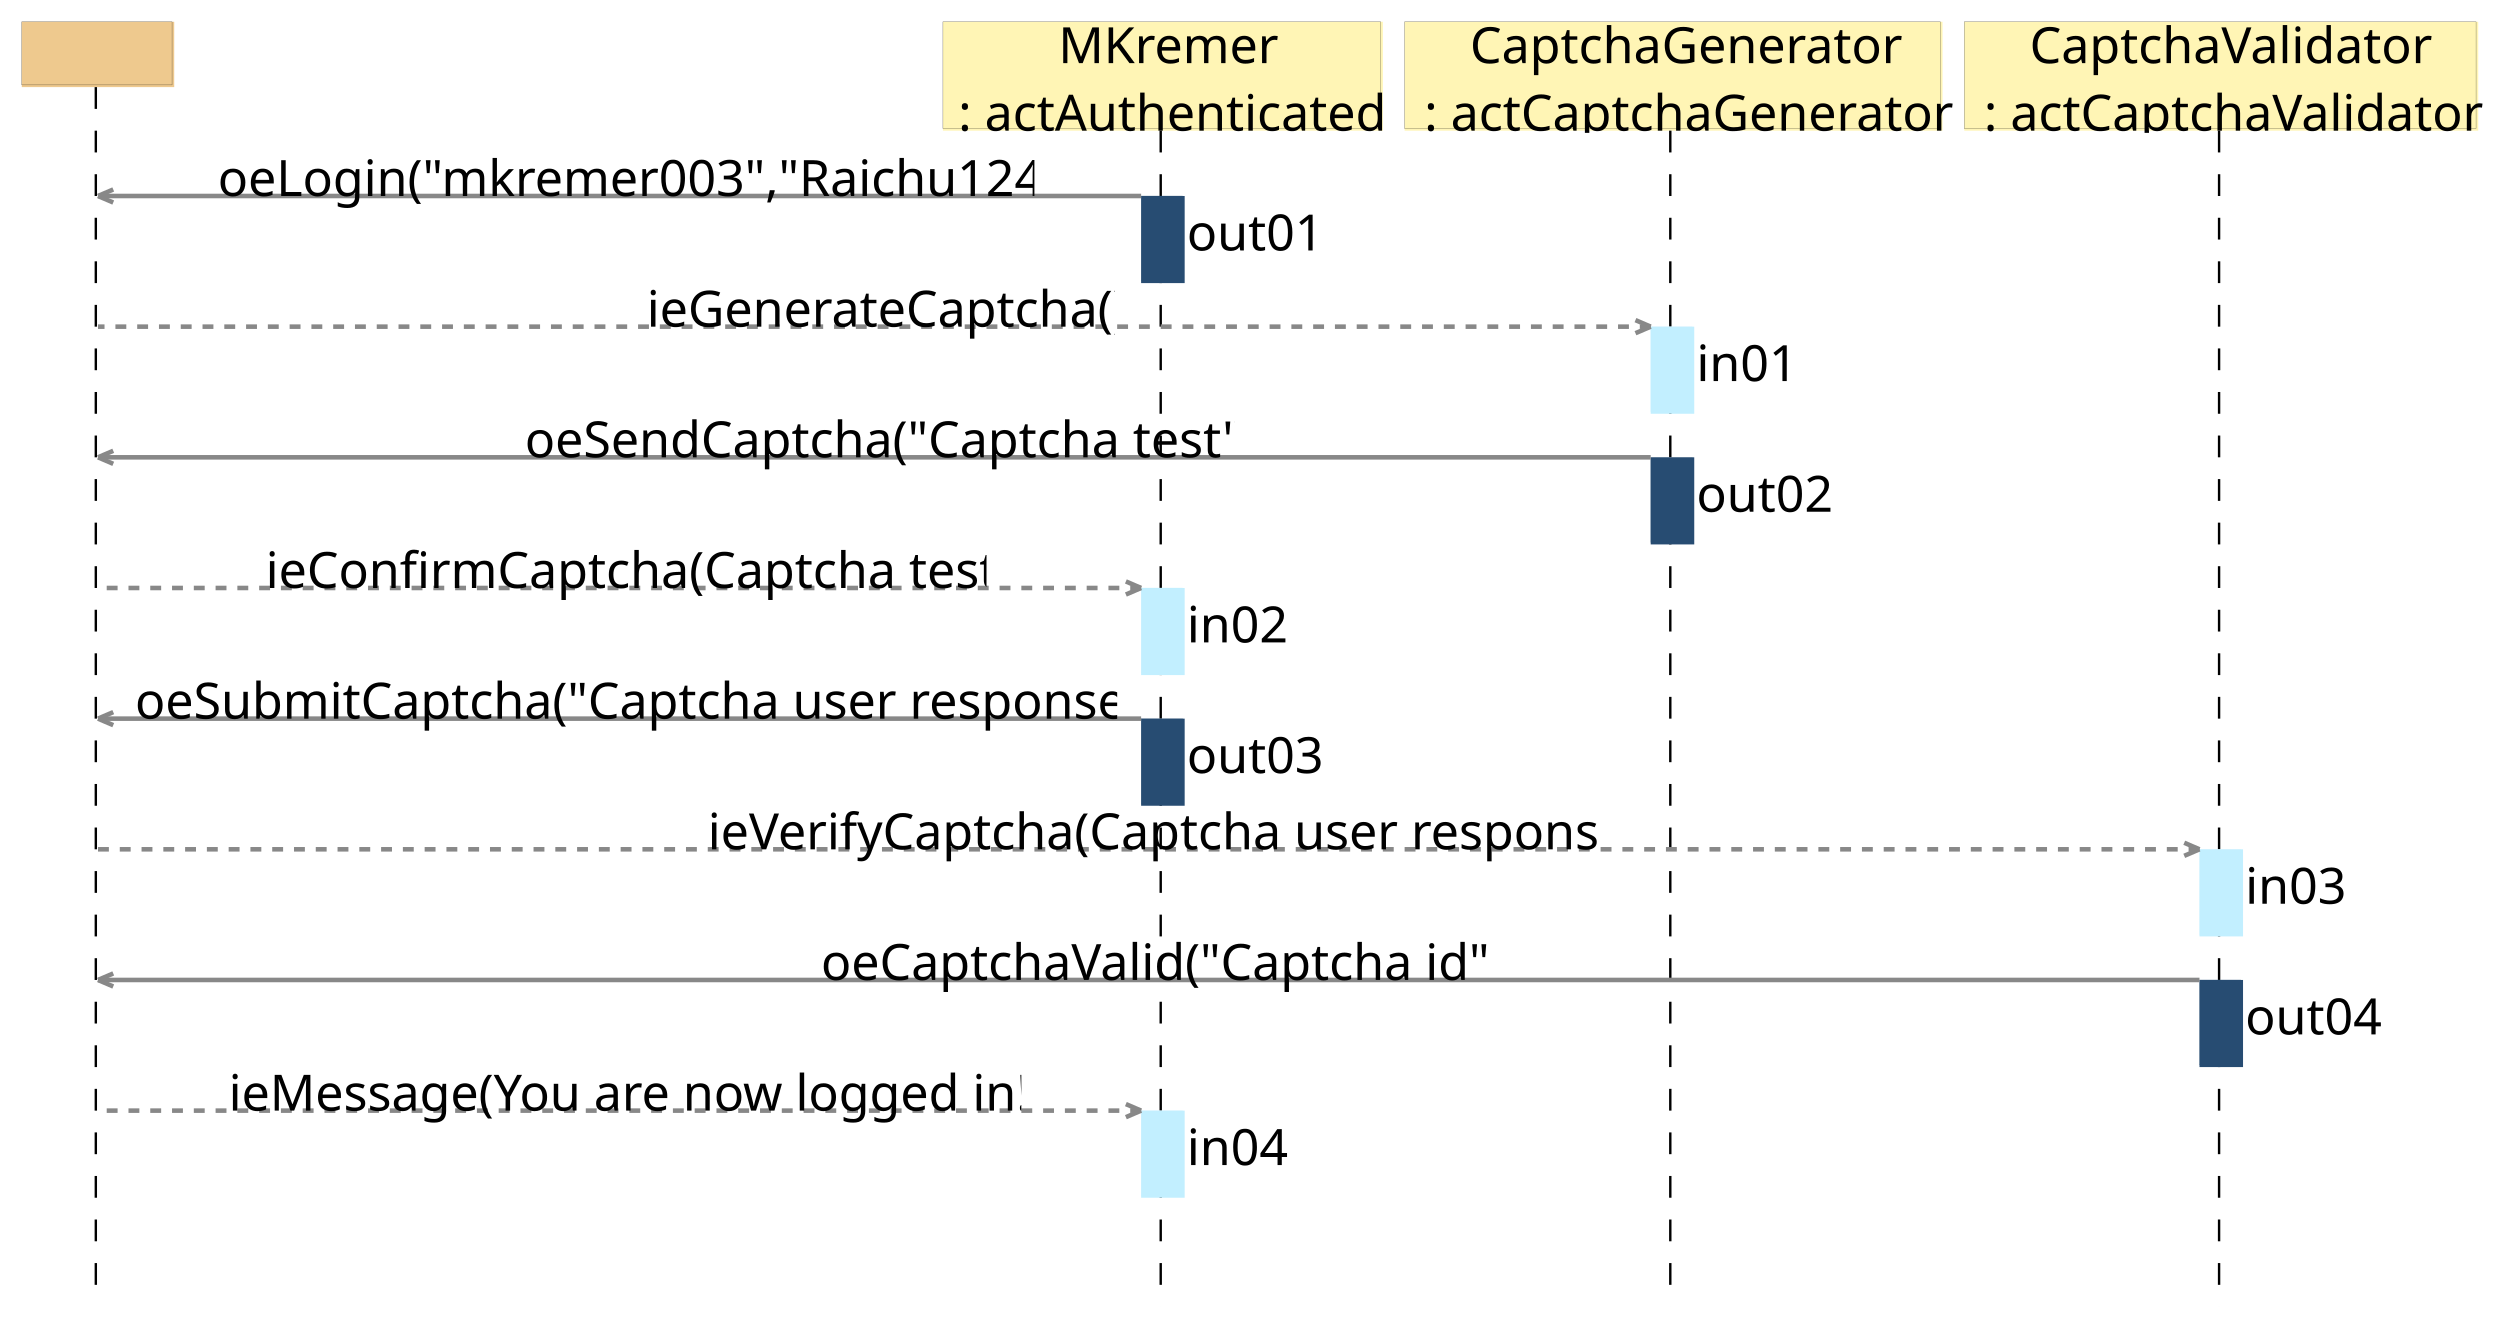
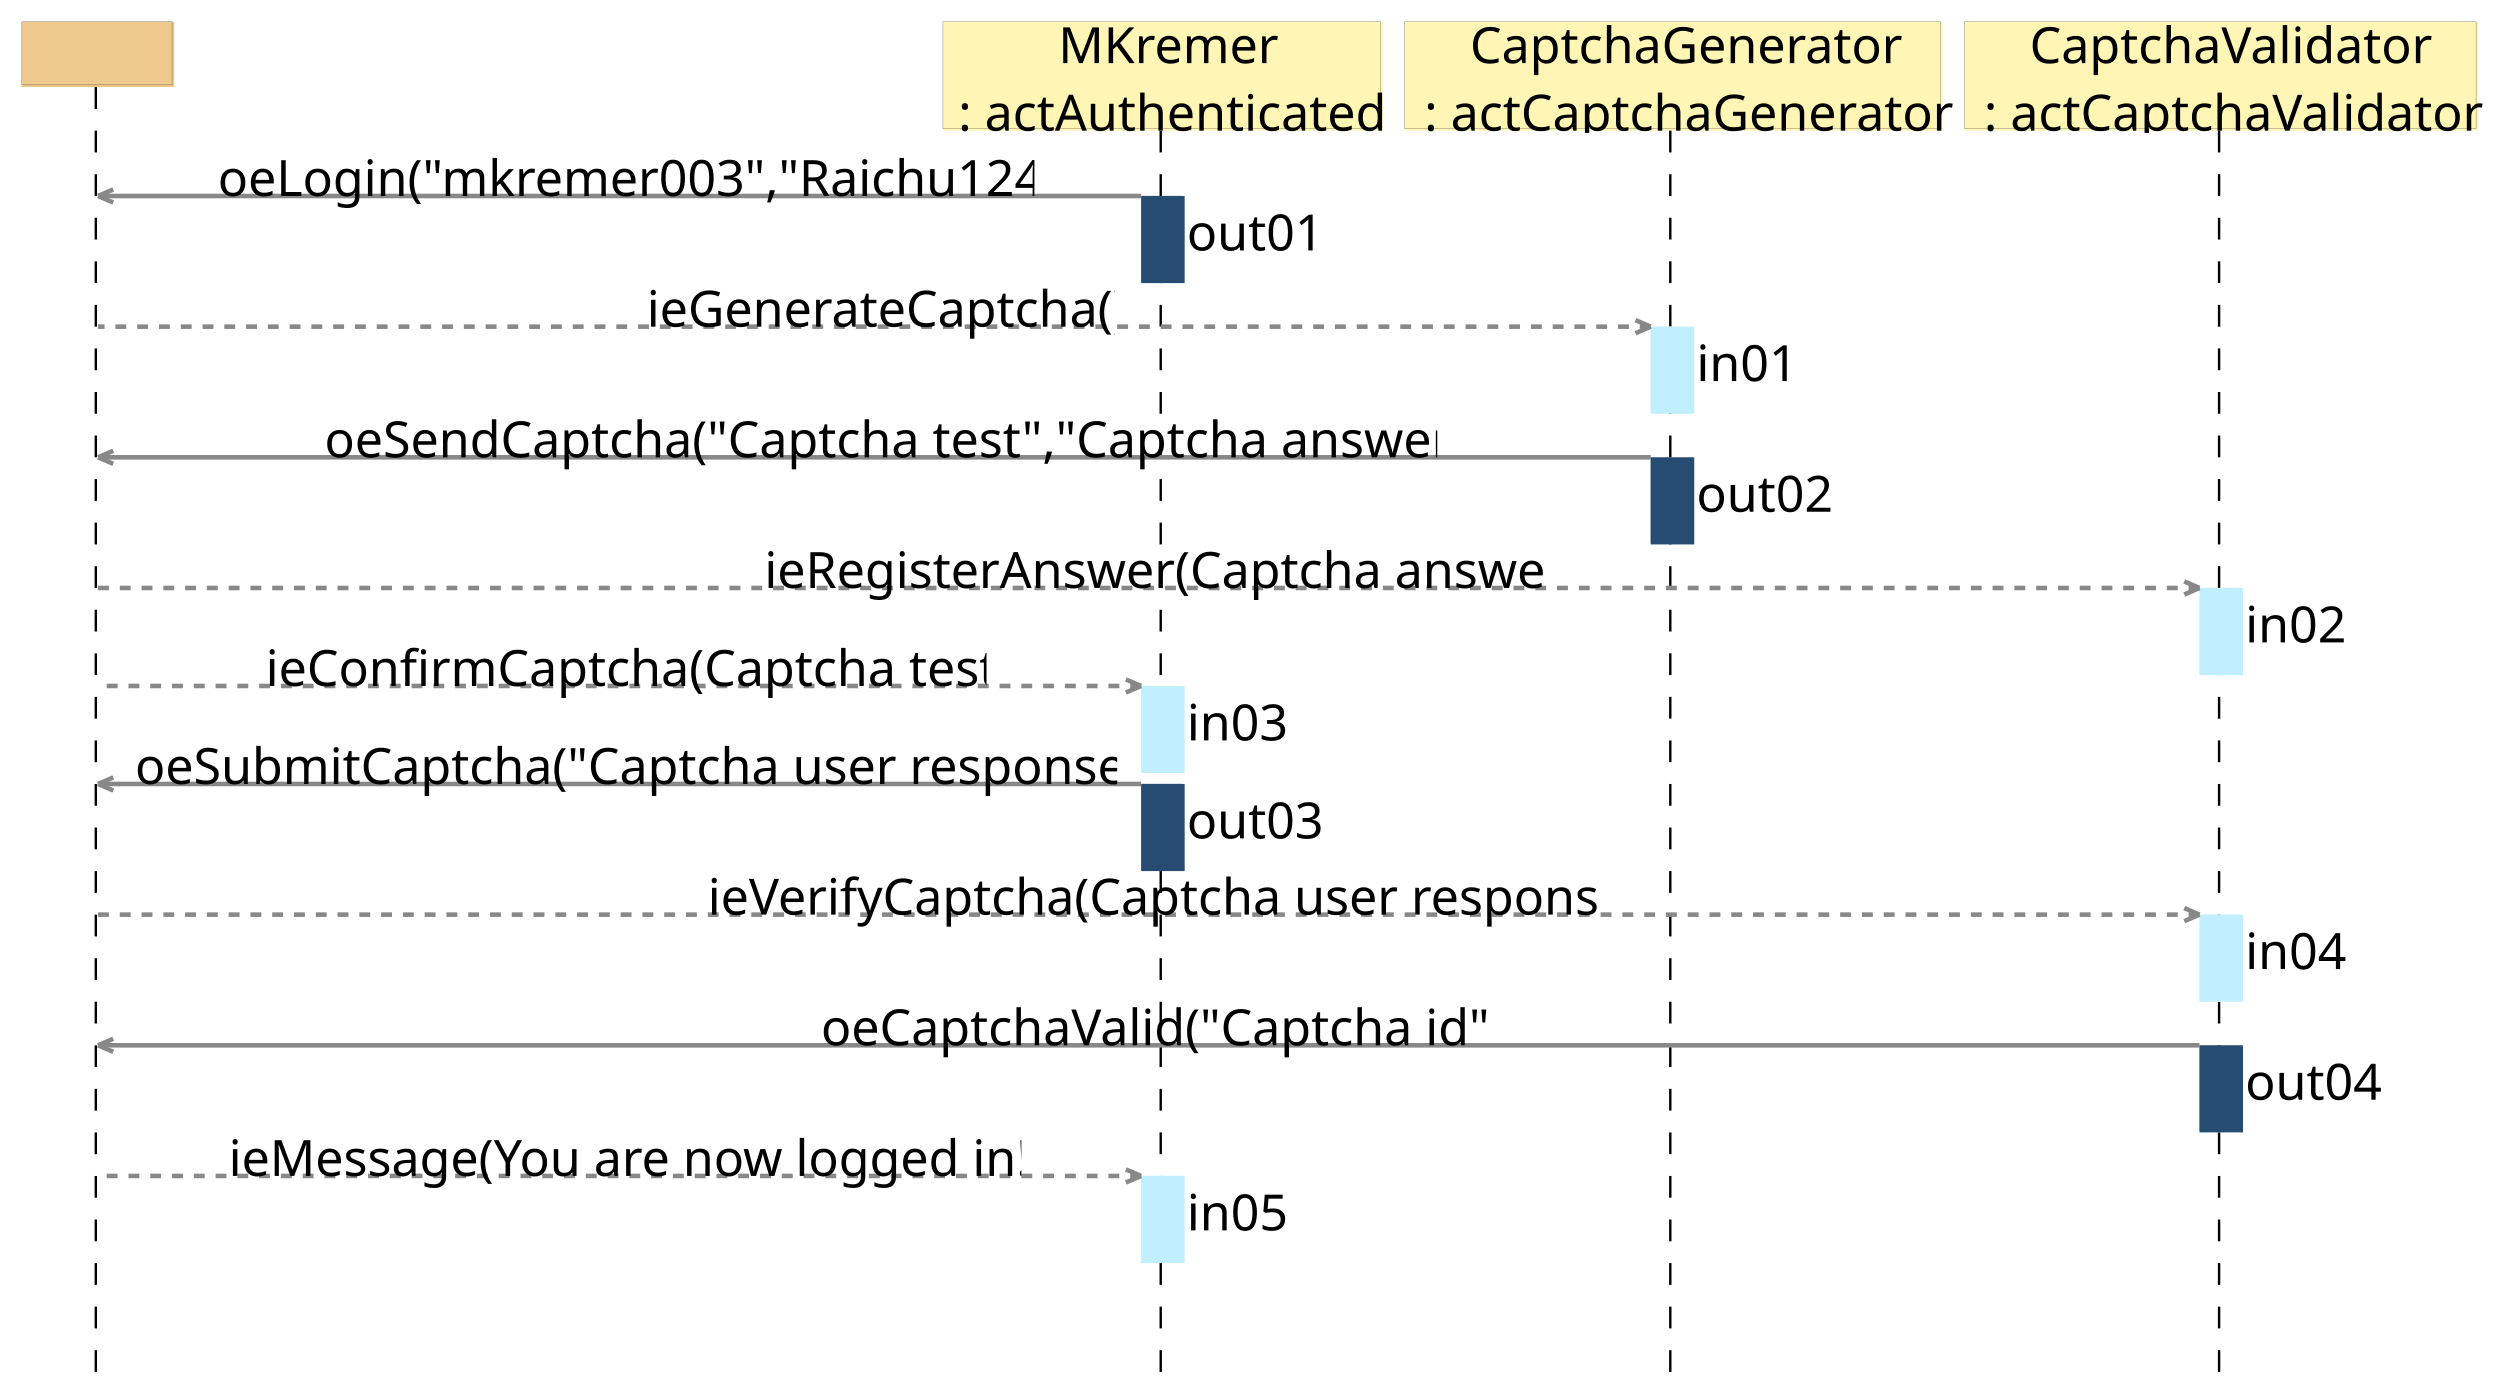
- <svg xmlns="http://www.w3.org/2000/svg" stroke-dasharray="none" shape-rendering="auto" font-family="'Dialog'" width="1148" text-rendering="auto" fill-opacity="1" contentScriptType="text/ecmascript" color-interpolation="auto" color-rendering="auto" preserveAspectRatio="xMidYMid meet" font-size="12" viewBox="0 0 1148 610" fill="black" stroke="black" image-rendering="auto" stroke-miterlimit="10" zoomAndPan="magnify" version="1.0" stroke-linecap="square" stroke-linejoin="miter" contentStyleType="text/css" font-style="normal" height="610" stroke-width="1" stroke-dashoffset="0" font-weight="normal" stroke-opacity="1">
+ <svg xmlns="http://www.w3.org/2000/svg" stroke-dasharray="none" shape-rendering="auto" font-family="'Dialog'" width="1148" text-rendering="auto" fill-opacity="1" contentScriptType="text/ecmascript" color-interpolation="auto" color-rendering="auto" preserveAspectRatio="xMidYMid meet" font-size="12" viewBox="0 0 1148 640" fill="black" stroke="black" image-rendering="auto" stroke-miterlimit="10" zoomAndPan="magnify" version="1.0" stroke-linecap="square" stroke-linejoin="miter" contentStyleType="text/css" font-style="normal" height="640" stroke-width="1" stroke-dashoffset="0" font-weight="normal" stroke-opacity="1">
  <defs id="genericDefs" />
  <g>
    <defs id="defs1">
      <clipPath clipPathUnits="userSpaceOnUse" id="clipPath1">
        <path d="M9 9 L81 9 L81 41 L9 41 L9 9 Z" />
      </clipPath>
      <clipPath clipPathUnits="userSpaceOnUse" id="clipPath2">
-         <path d="M39 39 L51 39 L51 601 L39 601 L39 39 Z" />
+         <path d="M39 39 L51 39 L51 631 L39 631 L39 39 Z" />
      </clipPath>
      <clipPath clipPathUnits="userSpaceOnUse" id="clipPath3">
        <path d="M432 9 L636 9 L636 61 L432 61 L432 9 Z" />
      </clipPath>
      <clipPath clipPathUnits="userSpaceOnUse" id="clipPath4">
        <path d="M432 9 L642 9 L642 61 L432 61 L432 9 Z" />
      </clipPath>
      <clipPath clipPathUnits="userSpaceOnUse" id="clipPath5">
        <path d="M432 9 L641 9 L641 61 L432 61 L432 9 Z" />
      </clipPath>
      <clipPath clipPathUnits="userSpaceOnUse" id="clipPath6">
-         <path d="M528 59 L540 59 L540 601 L528 601 L528 59 Z" />
+         <path d="M528 59 L540 59 L540 631 L528 631 L528 59 Z" />
      </clipPath>
      <clipPath clipPathUnits="userSpaceOnUse" id="clipPath7">
        <path d="M523 89 L545 89 L545 131 L523 131 L523 89 Z" />
      </clipPath>
      <clipPath clipPathUnits="userSpaceOnUse" id="clipPath8">
        <path d="M544 89 L609 89 L609 122 L544 122 L544 89 Z" />
      </clipPath>
      <clipPath clipPathUnits="userSpaceOnUse" id="clipPath9">
-         <path d="M523 329 L545 329 L545 371 L523 371 L523 329 Z" />
+         <path d="M523 359 L545 359 L545 401 L523 401 L523 359 Z" />
      </clipPath>
      <clipPath clipPathUnits="userSpaceOnUse" id="clipPath10">
-         <path d="M544 329 L609 329 L609 362 L544 362 L544 329 Z" />
+         <path d="M544 359 L609 359 L609 392 L544 392 L544 359 Z" />
      </clipPath>
      <clipPath clipPathUnits="userSpaceOnUse" id="clipPath11">
-         <path d="M523 269 L545 269 L545 311 L523 311 L523 269 Z" />
+         <path d="M523 539 L545 539 L545 581 L523 581 L523 539 Z" />
      </clipPath>
      <clipPath clipPathUnits="userSpaceOnUse" id="clipPath12">
-         <path d="M544 269 L594 269 L594 302 L544 302 L544 269 Z" />
+         <path d="M544 539 L594 539 L594 572 L544 572 L544 539 Z" />
      </clipPath>
      <clipPath clipPathUnits="userSpaceOnUse" id="clipPath13">
-         <path d="M523 509 L545 509 L545 551 L523 551 L523 509 Z" />
+         <path d="M523 314 L545 314 L545 356 L523 356 L523 314 Z" />
      </clipPath>
      <clipPath clipPathUnits="userSpaceOnUse" id="clipPath14">
-         <path d="M544 509 L594 509 L594 542 L544 542 L544 509 Z" />
+         <path d="M544 314 L594 314 L594 347 L544 347 L544 314 Z" />
      </clipPath>
      <clipPath clipPathUnits="userSpaceOnUse" id="clipPath15">
        <path d="M644 9 L893 9 L893 61 L644 61 L644 9 Z" />
      </clipPath>
      <clipPath clipPathUnits="userSpaceOnUse" id="clipPath16">
        <path d="M644 9 L898 9 L898 61 L644 61 L644 9 Z" />
      </clipPath>
      <clipPath clipPathUnits="userSpaceOnUse" id="clipPath17">
-         <path d="M762 59 L774 59 L774 601 L762 601 L762 59 Z" />
+         <path d="M762 59 L774 59 L774 631 L762 631 L762 59 Z" />
      </clipPath>
      <clipPath clipPathUnits="userSpaceOnUse" id="clipPath18">
        <path d="M757 209 L779 209 L779 251 L757 251 L757 209 Z" />
      </clipPath>
      <clipPath clipPathUnits="userSpaceOnUse" id="clipPath19">
        <path d="M778 209 L843 209 L843 242 L778 242 L778 209 Z" />
      </clipPath>
      <clipPath clipPathUnits="userSpaceOnUse" id="clipPath20">
        <path d="M757 149 L779 149 L779 191 L757 191 L757 149 Z" />
      </clipPath>
      <clipPath clipPathUnits="userSpaceOnUse" id="clipPath21">
        <path d="M778 149 L828 149 L828 182 L778 182 L778 149 Z" />
      </clipPath>
      <clipPath clipPathUnits="userSpaceOnUse" id="clipPath22">
        <path d="M901 9 L1139 9 L1139 61 L901 61 L901 9 Z" />
      </clipPath>
      <clipPath clipPathUnits="userSpaceOnUse" id="clipPath23">
        <path d="M901 9 L1144 9 L1144 61 L901 61 L901 9 Z" />
      </clipPath>
      <clipPath clipPathUnits="userSpaceOnUse" id="clipPath24">
-         <path d="M1014 59 L1026 59 L1026 601 L1014 601 L1014 59 Z" />
+         <path d="M1014 59 L1026 59 L1026 631 L1014 631 L1014 59 Z" />
      </clipPath>
      <clipPath clipPathUnits="userSpaceOnUse" id="clipPath25">
-         <path d="M1009 449 L1031 449 L1031 491 L1009 491 L1009 449 Z" />
+         <path d="M1009 479 L1031 479 L1031 521 L1009 521 L1009 479 Z" />
      </clipPath>
      <clipPath clipPathUnits="userSpaceOnUse" id="clipPath26">
-         <path d="M1030 449 L1095 449 L1095 482 L1030 482 L1030 449 Z" />
+         <path d="M1030 479 L1095 479 L1095 512 L1030 512 L1030 479 Z" />
      </clipPath>
      <clipPath clipPathUnits="userSpaceOnUse" id="clipPath27">
-         <path d="M1009 389 L1031 389 L1031 431 L1009 431 L1009 389 Z" />
+         <path d="M1009 419 L1031 419 L1031 461 L1009 461 L1009 419 Z" />
      </clipPath>
      <clipPath clipPathUnits="userSpaceOnUse" id="clipPath28">
-         <path d="M1030 389 L1080 389 L1080 422 L1030 422 L1030 389 Z" />
+         <path d="M1030 419 L1080 419 L1080 452 L1030 452 L1030 419 Z" />
      </clipPath>
      <clipPath clipPathUnits="userSpaceOnUse" id="clipPath29">
-         <path d="M-1 -1 L1149 -1 L1149 611 L-1 611 L-1 -1 Z" />
+         <path d="M1009 269 L1031 269 L1031 311 L1009 311 L1009 269 Z" />
      </clipPath>
      <clipPath clipPathUnits="userSpaceOnUse" id="clipPath30">
+         <path d="M1030 269 L1080 269 L1080 302 L1030 302 L1030 269 Z" />
+       </clipPath>
+       <clipPath clipPathUnits="userSpaceOnUse" id="clipPath31">
+         <path d="M-1 -1 L1149 -1 L1149 641 L-1 641 L-1 -1 Z" />
+       </clipPath>
+       <clipPath clipPathUnits="userSpaceOnUse" id="clipPath32">
        <path d="M99 64 L475 64 L475 97 L99 97 L99 64 Z" />
      </clipPath>
-       <clipPath clipPathUnits="userSpaceOnUse" id="clipPath31">
+       <clipPath clipPathUnits="userSpaceOnUse" id="clipPath33">
        <path d="M43 85 L55 85 L55 96 L43 96 L43 85 Z" />
      </clipPath>
-       <clipPath clipPathUnits="userSpaceOnUse" id="clipPath32">
-         <path d="M240 184 L567 184 L567 217 L240 217 L240 184 Z" />
-       </clipPath>
-       <clipPath clipPathUnits="userSpaceOnUse" id="clipPath33">
+       <clipPath clipPathUnits="userSpaceOnUse" id="clipPath34">
+         <path d="M148 184 L660 184 L660 217 L148 217 L148 184 Z" />
+       </clipPath>
+       <clipPath clipPathUnits="userSpaceOnUse" id="clipPath35">
        <path d="M43 205 L55 205 L55 216 L43 216 L43 205 Z" />
      </clipPath>
-       <clipPath clipPathUnits="userSpaceOnUse" id="clipPath34">
-         <path d="M61 304 L513 304 L513 337 L61 337 L61 304 Z" />
-       </clipPath>
-       <clipPath clipPathUnits="userSpaceOnUse" id="clipPath35">
-         <path d="M43 325 L55 325 L55 336 L43 336 L43 325 Z" />
-       </clipPath>
      <clipPath clipPathUnits="userSpaceOnUse" id="clipPath36">
-         <path d="M376 424 L684 424 L684 457 L376 457 L376 424 Z" />
+         <path d="M61 334 L513 334 L513 367 L61 367 L61 334 Z" />
      </clipPath>
      <clipPath clipPathUnits="userSpaceOnUse" id="clipPath37">
-         <path d="M43 445 L55 445 L55 456 L43 456 L43 445 Z" />
+         <path d="M43 355 L55 355 L55 366 L43 366 L43 355 Z" />
      </clipPath>
      <clipPath clipPathUnits="userSpaceOnUse" id="clipPath38">
+         <path d="M376 454 L684 454 L684 487 L376 487 L376 454 Z" />
+       </clipPath>
+       <clipPath clipPathUnits="userSpaceOnUse" id="clipPath39">
+         <path d="M43 475 L55 475 L55 486 L43 486 L43 475 Z" />
+       </clipPath>
+       <clipPath clipPathUnits="userSpaceOnUse" id="clipPath40">
        <path d="M296 124 L512 124 L512 157 L296 157 L296 124 Z" />
      </clipPath>
-       <clipPath clipPathUnits="userSpaceOnUse" id="clipPath39">
+       <clipPath clipPathUnits="userSpaceOnUse" id="clipPath41">
        <path d="M749 145 L761 145 L761 156 L749 156 L749 145 Z" />
      </clipPath>
-       <clipPath clipPathUnits="userSpaceOnUse" id="clipPath40">
-         <path d="M121 244 L453 244 L453 277 L121 277 L121 244 Z" />
-       </clipPath>
-       <clipPath clipPathUnits="userSpaceOnUse" id="clipPath41">
-         <path d="M515 265 L527 265 L527 276 L515 276 L515 265 Z" />
-       </clipPath>
      <clipPath clipPathUnits="userSpaceOnUse" id="clipPath42">
-         <path d="M324 364 L735 364 L735 397 L324 397 L324 364 Z" />
+         <path d="M324 394 L735 394 L735 427 L324 427 L324 394 Z" />
      </clipPath>
      <clipPath clipPathUnits="userSpaceOnUse" id="clipPath43">
-         <path d="M1001 385 L1013 385 L1013 396 L1001 396 L1001 385 Z" />
+         <path d="M1001 415 L1013 415 L1013 426 L1001 426 L1001 415 Z" />
      </clipPath>
      <clipPath clipPathUnits="userSpaceOnUse" id="clipPath44">
-         <path d="M104 484 L469 484 L469 517 L104 517 L104 484 Z" />
+         <path d="M104 514 L469 514 L469 547 L104 547 L104 514 Z" />
      </clipPath>
      <clipPath clipPathUnits="userSpaceOnUse" id="clipPath45">
-         <path d="M515 505 L527 505 L527 516 L515 516 L515 505 Z" />
+         <path d="M515 535 L527 535 L527 546 L515 546 L515 535 Z" />
+       </clipPath>
+       <clipPath clipPathUnits="userSpaceOnUse" id="clipPath46">
+         <path d="M350 244 L709 244 L709 277 L350 277 L350 244 Z" />
+       </clipPath>
+       <clipPath clipPathUnits="userSpaceOnUse" id="clipPath47">
+         <path d="M1001 265 L1013 265 L1013 276 L1001 276 L1001 265 Z" />
+       </clipPath>
+       <clipPath clipPathUnits="userSpaceOnUse" id="clipPath48">
+         <path d="M121 289 L453 289 L453 322 L121 322 L121 289 Z" />
+       </clipPath>
+       <clipPath clipPathUnits="userSpaceOnUse" id="clipPath49">
+         <path d="M515 310 L527 310 L527 321 L515 321 L515 310 Z" />
      </clipPath>
    </defs>
    <g font-size="15" fill="rgb(238,201,142)" font-family="'Segoe UI'" stroke-linejoin="round" stroke="rgb(238,201,142)" stroke-width="0" stroke-miterlimit="0">
      <rect x="10" y="10" clip-path="url(#clipPath1)" width="70" height="30" stroke="none" />
    </g>
    <g stroke-width="0.1" font-size="15" font-family="'Segoe UI'" stroke-linecap="butt">
      <rect x="10" y="10" clip-path="url(#clipPath1)" fill="none" width="69" height="29" />
-       <line clip-path="url(#clipPath2)" fill="none" x1="44" x2="44" y1="40" y2="600" stroke-dasharray="10,10" stroke-width="1.1" />
+       <line clip-path="url(#clipPath2)" fill="none" x1="44" x2="44" y1="40" y2="630" stroke-dasharray="10,10" stroke-width="1.1" />
    </g>
    <g stroke-linecap="butt" font-size="15" fill="rgb(255,245,181)" font-family="'Segoe UI'" stroke-dasharray="10,10" stroke="rgb(255,245,181)" stroke-width="1.1">
      <rect x="433" y="10" clip-path="url(#clipPath3)" width="202" height="50" stroke="none" />
    </g>
    <g stroke-width="0.1" font-size="15" font-family="'Segoe UI'" stroke-linecap="butt">
      <rect x="433" y="10" clip-path="url(#clipPath3)" fill="none" width="201" height="49" />
      <text x="486" font-size="23" y="29" clip-path="url(#clipPath4)" stroke="none" xml:space="preserve">MKremer</text>
      <text x="440" font-size="23" y="60" clip-path="url(#clipPath5)" stroke="none" xml:space="preserve">: actAuthenticated</text>
-       <line clip-path="url(#clipPath6)" fill="none" x1="533" x2="533" y1="60" y2="600" stroke-dasharray="10,10" stroke-width="1.1" />
+       <line clip-path="url(#clipPath6)" fill="none" x1="533" x2="533" y1="60" y2="630" stroke-dasharray="10,10" stroke-width="1.1" />
    </g>
    <g stroke-linecap="butt" font-size="15" fill="rgb(39,76,114)" font-family="'Segoe UI'" stroke-dasharray="10,10" stroke="rgb(39,76,114)" stroke-width="1.1">
      <rect x="524" y="90" clip-path="url(#clipPath7)" width="20" height="40" stroke="none" />
      <rect x="524" y="90" clip-path="url(#clipPath7)" fill="none" width="19" stroke-dasharray="none" height="39" stroke-width="0.1" />
    </g>
    <g stroke-width="0.1" font-size="23" font-family="'Segoe UI'" stroke-linecap="butt">
      <text xml:space="preserve" x="545" y="115" clip-path="url(#clipPath8)" stroke="none">out01</text>
-       <rect x="524" y="330" clip-path="url(#clipPath9)" fill="rgb(39,76,114)" width="20" height="40" stroke="none" />
-       <rect x="524" y="330" clip-path="url(#clipPath9)" fill="none" width="19" height="39" stroke="rgb(39,76,114)" />
-       <text xml:space="preserve" x="545" y="355" clip-path="url(#clipPath10)" stroke="none">out03</text>
-       <rect x="524" y="270" clip-path="url(#clipPath11)" fill="rgb(194,239,255)" width="20" height="40" stroke="none" />
-       <rect x="524" y="270" clip-path="url(#clipPath11)" fill="none" width="19" height="39" stroke="rgb(194,239,255)" />
-       <text xml:space="preserve" x="545" y="295" clip-path="url(#clipPath12)" stroke="none">in02</text>
-       <rect x="524" y="510" clip-path="url(#clipPath13)" fill="rgb(194,239,255)" width="20" height="40" stroke="none" />
-       <rect x="524" y="510" clip-path="url(#clipPath13)" fill="none" width="19" height="39" stroke="rgb(194,239,255)" />
-       <text xml:space="preserve" x="545" y="535" clip-path="url(#clipPath14)" stroke="none">in04</text>
+       <rect x="524" y="360" clip-path="url(#clipPath9)" fill="rgb(39,76,114)" width="20" height="40" stroke="none" />
+       <rect x="524" y="360" clip-path="url(#clipPath9)" fill="none" width="19" height="39" stroke="rgb(39,76,114)" />
+       <text xml:space="preserve" x="545" y="385" clip-path="url(#clipPath10)" stroke="none">out03</text>
+       <rect x="524" y="540" clip-path="url(#clipPath11)" fill="rgb(194,239,255)" width="20" height="40" stroke="none" />
+       <rect x="524" y="540" clip-path="url(#clipPath11)" fill="none" width="19" height="39" stroke="rgb(194,239,255)" />
+       <text xml:space="preserve" x="545" y="565" clip-path="url(#clipPath12)" stroke="none">in05</text>
+       <rect x="524" y="315" clip-path="url(#clipPath13)" fill="rgb(194,239,255)" width="20" height="40" stroke="none" />
+       <rect x="524" y="315" clip-path="url(#clipPath13)" fill="none" width="19" height="39" stroke="rgb(194,239,255)" />
+       <text xml:space="preserve" x="545" y="340" clip-path="url(#clipPath14)" stroke="none">in03</text>
      <rect x="645" y="10" clip-path="url(#clipPath15)" fill="rgb(255,245,181)" width="247" height="50" stroke="none" />
      <rect x="645" y="10" clip-path="url(#clipPath15)" fill="none" width="246" height="49" />
      <text xml:space="preserve" x="675" y="29" clip-path="url(#clipPath16)" stroke="none">CaptchaGenerator</text>
      <text xml:space="preserve" x="654" y="60" clip-path="url(#clipPath16)" stroke="none">: actCaptchaGenerator</text>
-       <line clip-path="url(#clipPath17)" fill="none" x1="767" x2="767" y1="60" y2="600" stroke-dasharray="10,10" stroke-width="1.1" />
+       <line clip-path="url(#clipPath17)" fill="none" x1="767" x2="767" y1="60" y2="630" stroke-dasharray="10,10" stroke-width="1.1" />
    </g>
    <g stroke-linecap="butt" font-size="15" fill="rgb(39,76,114)" font-family="'Segoe UI'" stroke-dasharray="10,10" stroke="rgb(39,76,114)" stroke-width="1.1">
      <rect x="758" y="210" clip-path="url(#clipPath18)" width="20" height="40" stroke="none" />
      <rect x="758" y="210" clip-path="url(#clipPath18)" fill="none" width="19" stroke-dasharray="none" height="39" stroke-width="0.1" />
    </g>
    <g stroke-width="0.1" font-size="23" font-family="'Segoe UI'" stroke-linecap="butt">
      <text xml:space="preserve" x="779" y="235" clip-path="url(#clipPath19)" stroke="none">out02</text>
      <rect x="758" y="150" clip-path="url(#clipPath20)" fill="rgb(194,239,255)" width="20" height="40" stroke="none" />
      <rect x="758" y="150" clip-path="url(#clipPath20)" fill="none" width="19" height="39" stroke="rgb(194,239,255)" />
      <text xml:space="preserve" x="779" y="175" clip-path="url(#clipPath21)" stroke="none">in01</text>
      <rect x="902" y="10" clip-path="url(#clipPath22)" fill="rgb(255,245,181)" width="236" height="50" stroke="none" />
      <rect x="902" y="10" clip-path="url(#clipPath22)" fill="none" width="235" height="49" />
      <text xml:space="preserve" x="932" y="29" clip-path="url(#clipPath23)" stroke="none">CaptchaValidator</text>
      <text xml:space="preserve" x="911" y="60" clip-path="url(#clipPath23)" stroke="none">: actCaptchaValidator</text>
-       <line clip-path="url(#clipPath24)" fill="none" x1="1019" x2="1019" y1="60" y2="600" stroke-dasharray="10,10" stroke-width="1.1" />
+       <line clip-path="url(#clipPath24)" fill="none" x1="1019" x2="1019" y1="60" y2="630" stroke-dasharray="10,10" stroke-width="1.1" />
    </g>
    <g stroke-linecap="butt" font-size="15" fill="rgb(39,76,114)" font-family="'Segoe UI'" stroke-dasharray="10,10" stroke="rgb(39,76,114)" stroke-width="1.1">
-       <rect x="1010" y="450" clip-path="url(#clipPath25)" width="20" height="40" stroke="none" />
-       <rect x="1010" y="450" clip-path="url(#clipPath25)" fill="none" width="19" stroke-dasharray="none" height="39" stroke-width="0.1" />
+       <rect x="1010" y="480" clip-path="url(#clipPath25)" width="20" height="40" stroke="none" />
+       <rect x="1010" y="480" clip-path="url(#clipPath25)" fill="none" width="19" stroke-dasharray="none" height="39" stroke-width="0.1" />
    </g>
    <g stroke-width="0.1" font-size="23" font-family="'Segoe UI'" stroke-linecap="butt">
-       <text xml:space="preserve" x="1031" y="475" clip-path="url(#clipPath26)" stroke="none">out04</text>
-       <rect x="1010" y="390" clip-path="url(#clipPath27)" fill="rgb(194,239,255)" width="20" height="40" stroke="none" />
-       <rect x="1010" y="390" clip-path="url(#clipPath27)" fill="none" width="19" height="39" stroke="rgb(194,239,255)" />
-       <text xml:space="preserve" x="1031" y="415" clip-path="url(#clipPath28)" stroke="none">in03</text>
-       <line clip-path="url(#clipPath29)" fill="none" x1="524" x2="45" y1="90" y2="90" stroke="rgb(136,136,136)" stroke-width="2.1" />
-       <text x="100" y="90" clip-path="url(#clipPath30)" stroke="none" stroke-width="2.1" xml:space="preserve">oeLogin("mkremer003","Raichu124")</text>
-       <line clip-path="url(#clipPath31)" fill="none" x1="52" x2="45" y1="87" y2="90" stroke="rgb(136,136,136)" stroke-width="2.1" />
-       <line clip-path="url(#clipPath31)" fill="none" x1="45" x2="52" y1="90" y2="93" stroke="rgb(136,136,136)" stroke-width="2.1" />
-       <line clip-path="url(#clipPath29)" fill="none" x1="758" x2="45" y1="210" y2="210" stroke="rgb(136,136,136)" stroke-width="2.1" />
-       <text x="241" y="210" clip-path="url(#clipPath32)" stroke="none" stroke-width="2.1" xml:space="preserve">oeSendCaptcha("Captcha test")</text>
-       <line clip-path="url(#clipPath33)" fill="none" x1="52" x2="45" y1="207" y2="210" stroke="rgb(136,136,136)" stroke-width="2.1" />
-       <line clip-path="url(#clipPath33)" fill="none" x1="45" x2="52" y1="210" y2="213" stroke="rgb(136,136,136)" stroke-width="2.1" />
-       <line clip-path="url(#clipPath29)" fill="none" x1="524" x2="45" y1="330" y2="330" stroke="rgb(136,136,136)" stroke-width="2.1" />
-       <text x="62" y="330" clip-path="url(#clipPath34)" stroke="none" stroke-width="2.1" xml:space="preserve">oeSubmitCaptcha("Captcha user response")</text>
-       <line clip-path="url(#clipPath35)" fill="none" x1="52" x2="45" y1="327" y2="330" stroke="rgb(136,136,136)" stroke-width="2.1" />
-       <line clip-path="url(#clipPath35)" fill="none" x1="45" x2="52" y1="330" y2="333" stroke="rgb(136,136,136)" stroke-width="2.1" />
-       <line clip-path="url(#clipPath29)" fill="none" x1="1010" x2="45" y1="450" y2="450" stroke="rgb(136,136,136)" stroke-width="2.1" />
-       <text x="377" y="450" clip-path="url(#clipPath36)" stroke="none" stroke-width="2.1" xml:space="preserve">oeCaptchaValid("Captcha id")</text>
-       <line clip-path="url(#clipPath37)" fill="none" x1="52" x2="45" y1="447" y2="450" stroke="rgb(136,136,136)" stroke-width="2.1" />
-       <line clip-path="url(#clipPath37)" fill="none" x1="45" x2="52" y1="450" y2="453" stroke="rgb(136,136,136)" stroke-width="2.1" />
+       <text xml:space="preserve" x="1031" y="505" clip-path="url(#clipPath26)" stroke="none">out04</text>
+       <rect x="1010" y="420" clip-path="url(#clipPath27)" fill="rgb(194,239,255)" width="20" height="40" stroke="none" />
+       <rect x="1010" y="420" clip-path="url(#clipPath27)" fill="none" width="19" height="39" stroke="rgb(194,239,255)" />
+       <text xml:space="preserve" x="1031" y="445" clip-path="url(#clipPath28)" stroke="none">in04</text>
+       <rect x="1010" y="270" clip-path="url(#clipPath29)" fill="rgb(194,239,255)" width="20" height="40" stroke="none" />
+       <rect x="1010" y="270" clip-path="url(#clipPath29)" fill="none" width="19" height="39" stroke="rgb(194,239,255)" />
+       <text xml:space="preserve" x="1031" y="295" clip-path="url(#clipPath30)" stroke="none">in02</text>
+       <line clip-path="url(#clipPath31)" fill="none" x1="524" x2="45" y1="90" y2="90" stroke="rgb(136,136,136)" stroke-width="2.1" />
+       <text x="100" y="90" clip-path="url(#clipPath32)" stroke="none" stroke-width="2.1" xml:space="preserve">oeLogin("mkremer003","Raichu124")</text>
+       <line clip-path="url(#clipPath33)" fill="none" x1="52" x2="45" y1="87" y2="90" stroke="rgb(136,136,136)" stroke-width="2.1" />
+       <line clip-path="url(#clipPath33)" fill="none" x1="45" x2="52" y1="90" y2="93" stroke="rgb(136,136,136)" stroke-width="2.1" />
+       <line clip-path="url(#clipPath31)" fill="none" x1="758" x2="45" y1="210" y2="210" stroke="rgb(136,136,136)" stroke-width="2.1" />
+       <text x="149" y="210" clip-path="url(#clipPath34)" stroke="none" stroke-width="2.1" xml:space="preserve">oeSendCaptcha("Captcha test","Captcha answer")</text>
+       <line clip-path="url(#clipPath35)" fill="none" x1="52" x2="45" y1="207" y2="210" stroke="rgb(136,136,136)" stroke-width="2.1" />
+       <line clip-path="url(#clipPath35)" fill="none" x1="45" x2="52" y1="210" y2="213" stroke="rgb(136,136,136)" stroke-width="2.1" />
+       <line clip-path="url(#clipPath31)" fill="none" x1="524" x2="45" y1="360" y2="360" stroke="rgb(136,136,136)" stroke-width="2.1" />
+       <text x="62" y="360" clip-path="url(#clipPath36)" stroke="none" stroke-width="2.1" xml:space="preserve">oeSubmitCaptcha("Captcha user response")</text>
+       <line clip-path="url(#clipPath37)" fill="none" x1="52" x2="45" y1="357" y2="360" stroke="rgb(136,136,136)" stroke-width="2.1" />
+       <line clip-path="url(#clipPath37)" fill="none" x1="45" x2="52" y1="360" y2="363" stroke="rgb(136,136,136)" stroke-width="2.1" />
+       <line clip-path="url(#clipPath31)" fill="none" x1="1010" x2="45" y1="480" y2="480" stroke="rgb(136,136,136)" stroke-width="2.1" />
+       <text x="377" y="480" clip-path="url(#clipPath38)" stroke="none" stroke-width="2.1" xml:space="preserve">oeCaptchaValid("Captcha id")</text>
+       <line clip-path="url(#clipPath39)" fill="none" x1="52" x2="45" y1="477" y2="480" stroke="rgb(136,136,136)" stroke-width="2.1" />
+       <line clip-path="url(#clipPath39)" fill="none" x1="45" x2="52" y1="480" y2="483" stroke="rgb(136,136,136)" stroke-width="2.1" />
    </g>
    <g stroke-linecap="butt" font-size="23" fill="rgb(136,136,136)" font-family="'Segoe UI'" stroke-dasharray="5,5" stroke="rgb(136,136,136)" stroke-width="2.1">
-       <line clip-path="url(#clipPath29)" fill="none" x1="758" x2="45" y1="150" y2="150" />
-       <text x="297" y="150" clip-path="url(#clipPath38)" fill="black" stroke="none" xml:space="preserve">ieGenerateCaptcha()</text>
-       <line clip-path="url(#clipPath39)" fill="none" x1="751" x2="758" y1="153" y2="150" stroke-dasharray="none" />
-       <line clip-path="url(#clipPath39)" fill="none" x1="758" x2="751" y1="150" y2="147" stroke-dasharray="none" />
-       <line clip-path="url(#clipPath29)" fill="none" x1="524" x2="45" y1="270" y2="270" />
-       <text x="122" y="270" clip-path="url(#clipPath40)" fill="black" stroke="none" xml:space="preserve">ieConfirmCaptcha(Captcha test)</text>
-       <line clip-path="url(#clipPath41)" fill="none" x1="517" x2="524" y1="273" y2="270" stroke-dasharray="none" />
-       <line clip-path="url(#clipPath41)" fill="none" x1="524" x2="517" y1="270" y2="267" stroke-dasharray="none" />
-       <line clip-path="url(#clipPath29)" fill="none" x1="1010" x2="45" y1="390" y2="390" />
-       <text x="325" y="390" clip-path="url(#clipPath42)" fill="black" stroke="none" xml:space="preserve">ieVerifyCaptcha(Captcha user response)</text>
-       <line clip-path="url(#clipPath43)" fill="none" x1="1003" x2="1010" y1="393" y2="390" stroke-dasharray="none" />
-       <line clip-path="url(#clipPath43)" fill="none" x1="1010" x2="1003" y1="390" y2="387" stroke-dasharray="none" />
-       <line clip-path="url(#clipPath29)" fill="none" x1="524" x2="45" y1="510" y2="510" />
-       <text x="105" y="510" clip-path="url(#clipPath44)" fill="black" stroke="none" xml:space="preserve">ieMessage(You are now logged in!)</text>
-       <line clip-path="url(#clipPath45)" fill="none" x1="517" x2="524" y1="513" y2="510" stroke-dasharray="none" />
-       <line clip-path="url(#clipPath45)" fill="none" x1="524" x2="517" y1="510" y2="507" stroke-dasharray="none" />
+       <line clip-path="url(#clipPath31)" fill="none" x1="758" x2="45" y1="150" y2="150" />
+       <text x="297" y="150" clip-path="url(#clipPath40)" fill="black" stroke="none" xml:space="preserve">ieGenerateCaptcha()</text>
+       <line clip-path="url(#clipPath41)" fill="none" x1="751" x2="758" y1="153" y2="150" stroke-dasharray="none" />
+       <line clip-path="url(#clipPath41)" fill="none" x1="758" x2="751" y1="150" y2="147" stroke-dasharray="none" />
+       <line clip-path="url(#clipPath31)" fill="none" x1="1010" x2="45" y1="420" y2="420" />
+       <text x="325" y="420" clip-path="url(#clipPath42)" fill="black" stroke="none" xml:space="preserve">ieVerifyCaptcha(Captcha user response)</text>
+       <line clip-path="url(#clipPath43)" fill="none" x1="1003" x2="1010" y1="423" y2="420" stroke-dasharray="none" />
+       <line clip-path="url(#clipPath43)" fill="none" x1="1010" x2="1003" y1="420" y2="417" stroke-dasharray="none" />
+       <line clip-path="url(#clipPath31)" fill="none" x1="524" x2="45" y1="540" y2="540" />
+       <text x="105" y="540" clip-path="url(#clipPath44)" fill="black" stroke="none" xml:space="preserve">ieMessage(You are now logged in!)</text>
+       <line clip-path="url(#clipPath45)" fill="none" x1="517" x2="524" y1="543" y2="540" stroke-dasharray="none" />
+       <line clip-path="url(#clipPath45)" fill="none" x1="524" x2="517" y1="540" y2="537" stroke-dasharray="none" />
+       <line clip-path="url(#clipPath31)" fill="none" x1="1010" x2="45" y1="270" y2="270" />
+       <text x="351" y="270" clip-path="url(#clipPath46)" fill="black" stroke="none" xml:space="preserve">ieRegisterAnswer(Captcha answer)</text>
+       <line clip-path="url(#clipPath47)" fill="none" x1="1003" x2="1010" y1="273" y2="270" stroke-dasharray="none" />
+       <line clip-path="url(#clipPath47)" fill="none" x1="1010" x2="1003" y1="270" y2="267" stroke-dasharray="none" />
+       <line clip-path="url(#clipPath31)" fill="none" x1="524" x2="45" y1="315" y2="315" />
+       <text x="122" y="315" clip-path="url(#clipPath48)" fill="black" stroke="none" xml:space="preserve">ieConfirmCaptcha(Captcha test)</text>
+       <line clip-path="url(#clipPath49)" fill="none" x1="517" x2="524" y1="318" y2="315" stroke-dasharray="none" />
+       <line clip-path="url(#clipPath49)" fill="none" x1="524" x2="517" y1="315" y2="312" stroke-dasharray="none" />
    </g>
  </g>
</svg>
